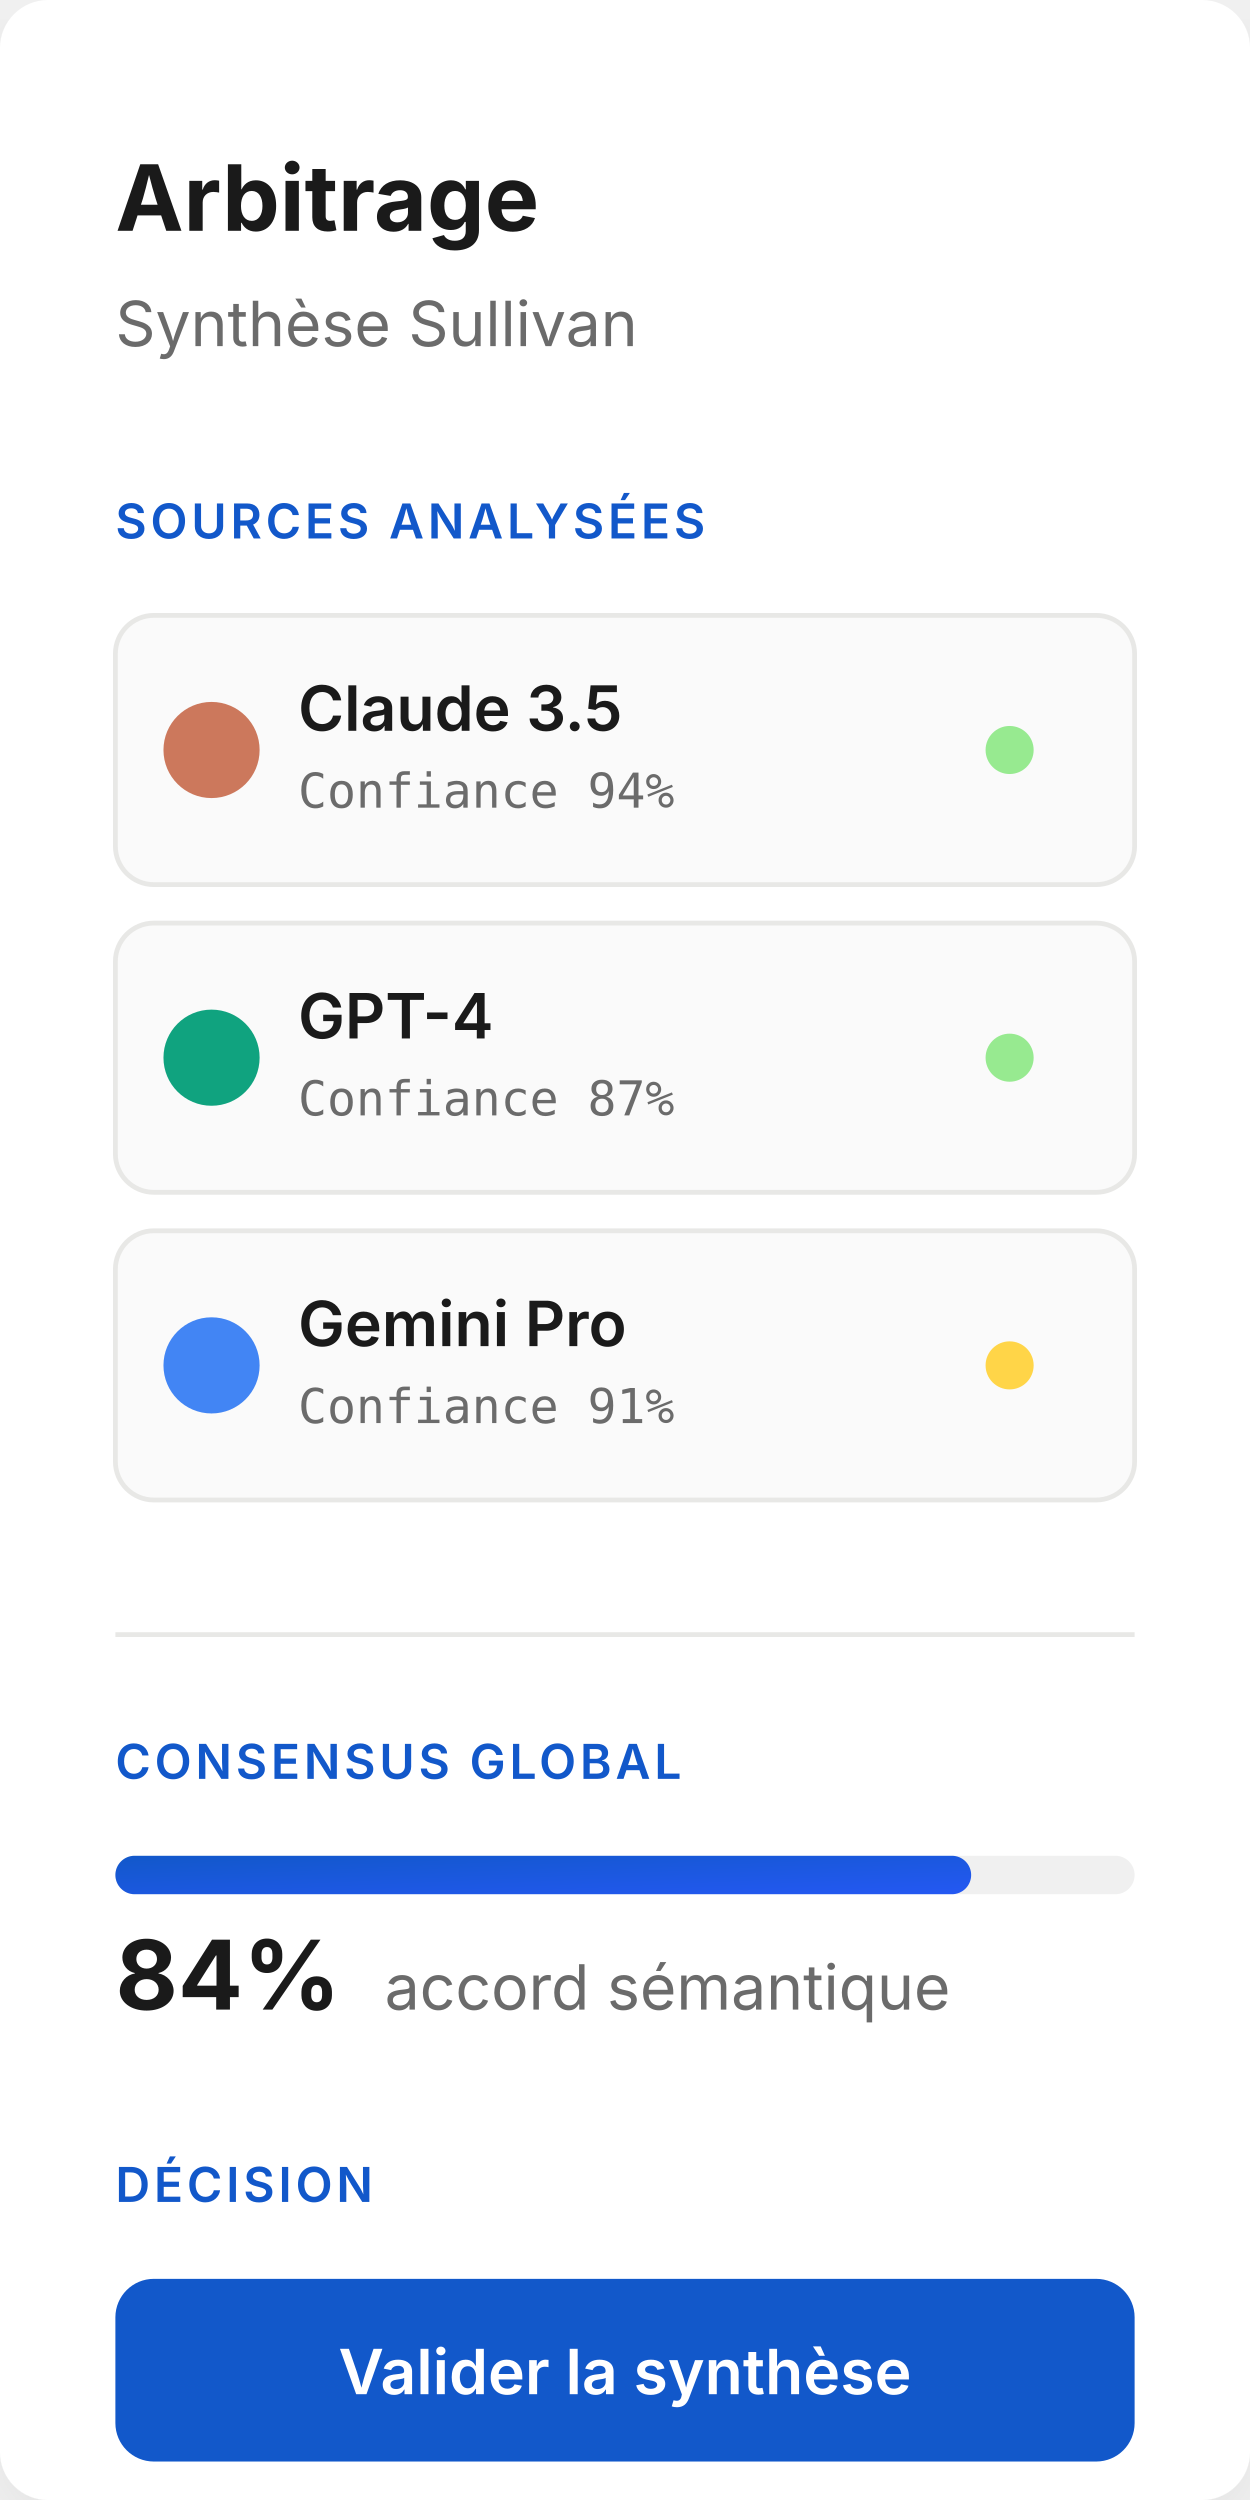
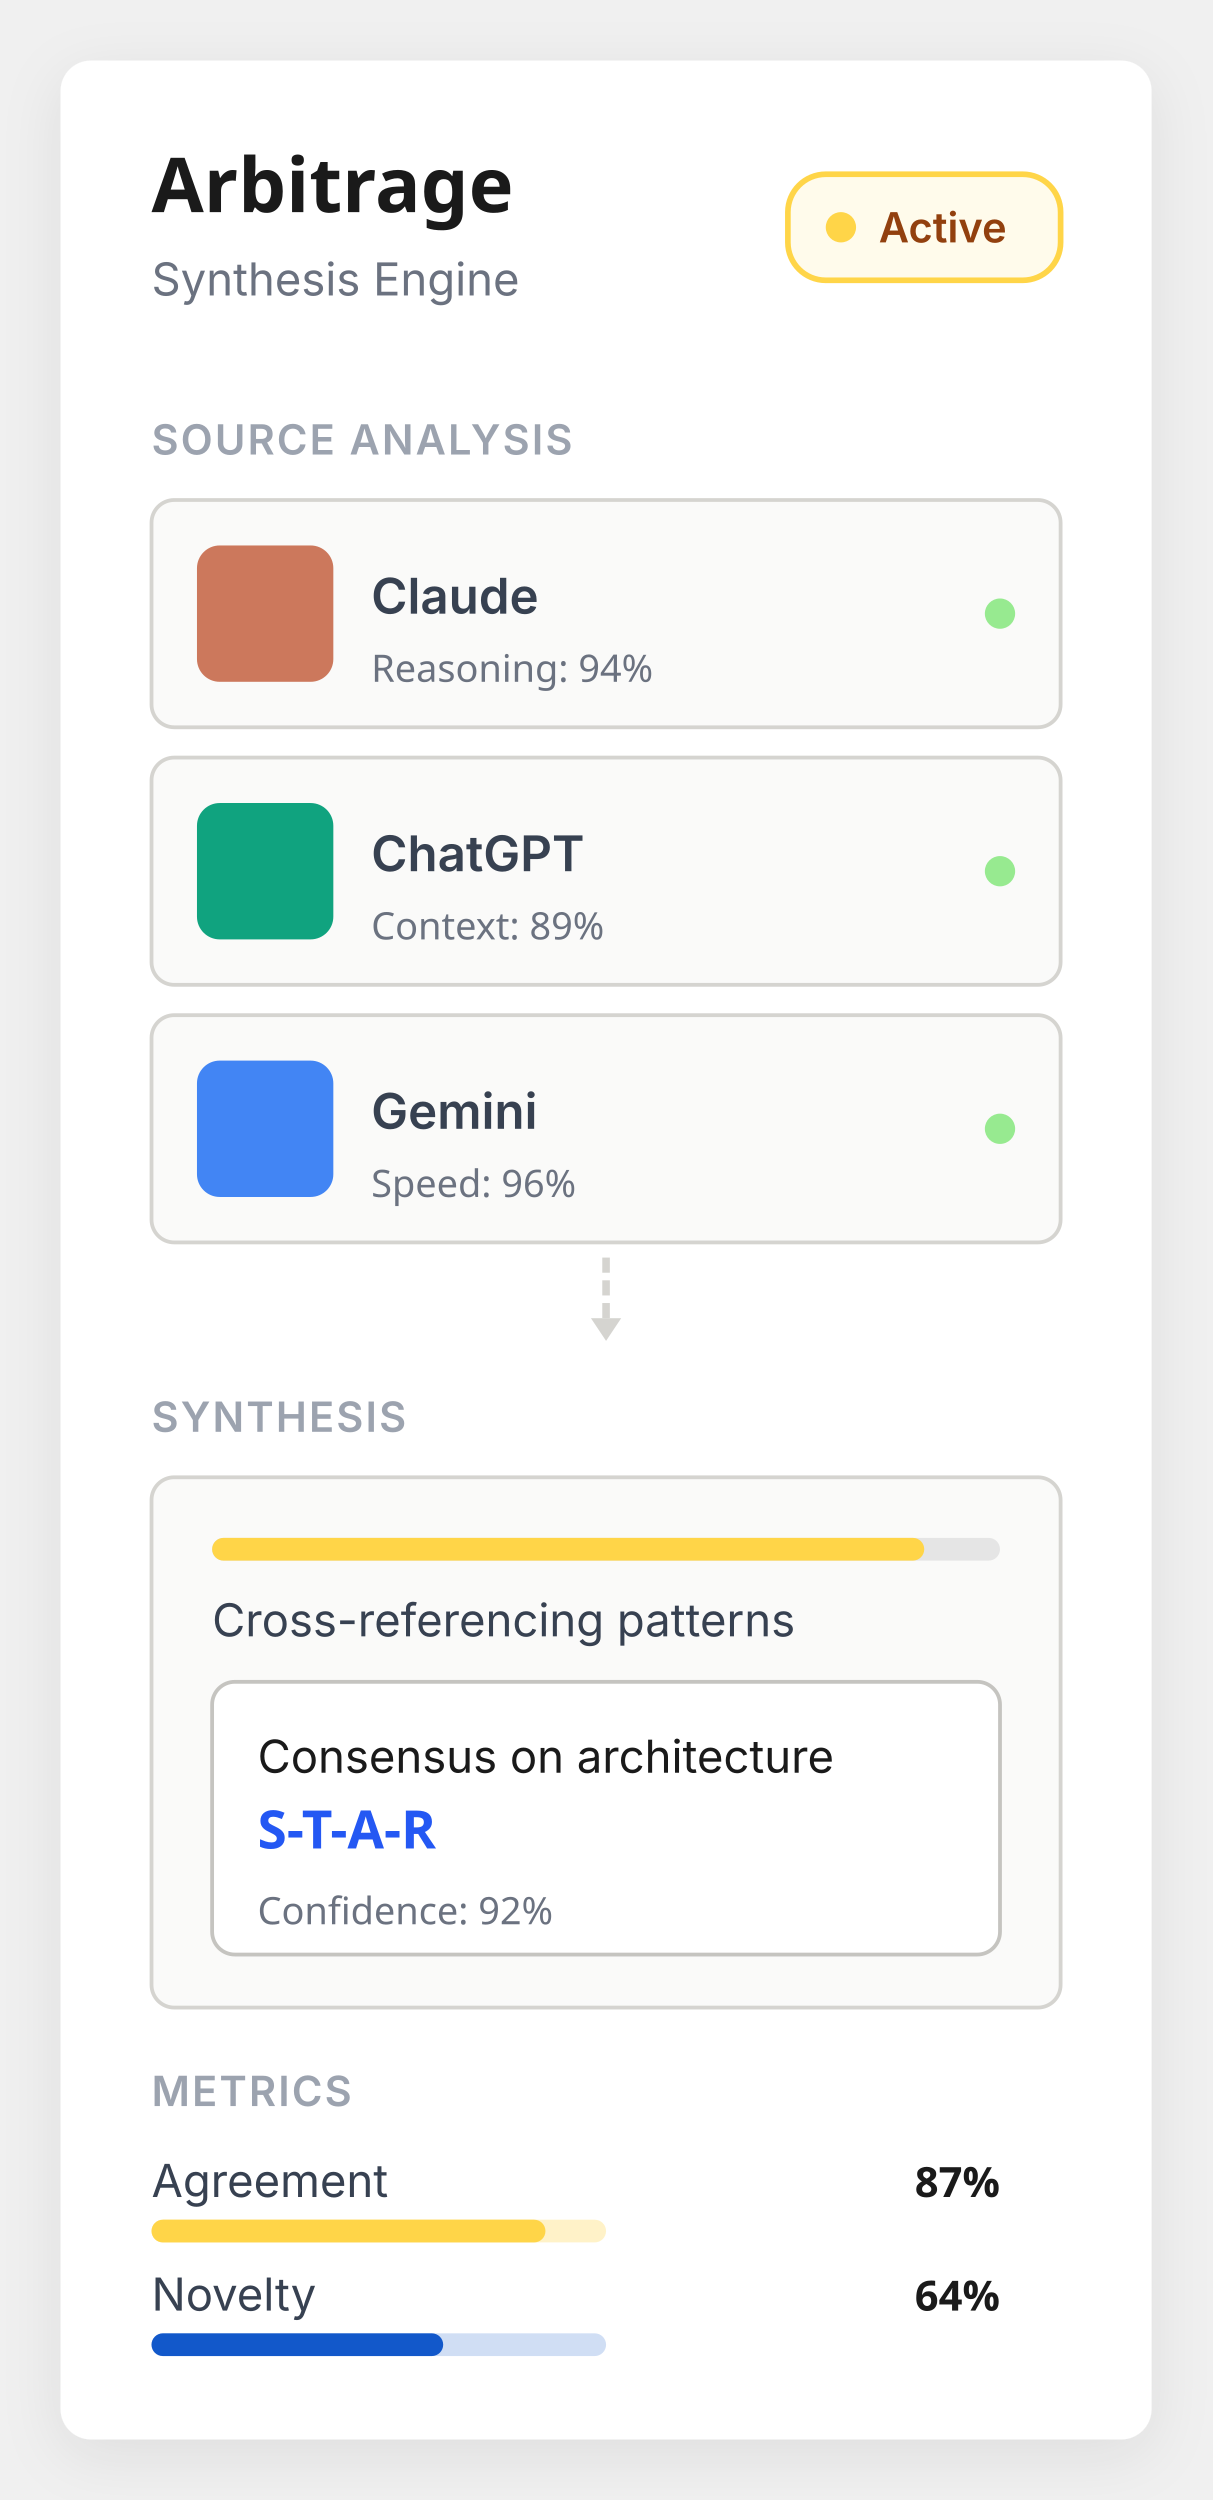
- <svg xmlns="http://www.w3.org/2000/svg" viewBox="0 0 260 520">
+ <svg xmlns="http://www.w3.org/2000/svg" viewBox="0 0 320 660">
  <defs>
-     <filter id="card-shadow" x="-50%" y="-50%" width="200%" height="200%">
+     <filter id="shadow" x="-20%" y="-20%" width="140%" height="140%">
      <feDropShadow dx="0" dy="4" stdDeviation="8" flood-opacity="0.08" />
    </filter>
-     <linearGradient id="accent-gradient" x1="0%" y1="0%" x2="100%" y2="100%">
-       <stop offset="0%" style="stop-color:#1258ca;stop-opacity:1" />
-       <stop offset="100%" style="stop-color:#2458f3;stop-opacity:1" />
-     </linearGradient>
  </defs>
-   <g id="component_root">
-     <rect x="0" y="0" width="260" height="520" rx="10" fill="#ffffff" filter="url(#card-shadow)" />
-     <text x="24" y="48" font-family="Plus Jakarta Sans, Inter, sans-serif" font-size="19" font-weight="700" fill="#1a1a1a">Arbitrage</text>
-     <text x="24" y="72" font-family="Inter, system-ui, sans-serif" font-size="13" fill="#6b6b6b">Synthèse Sullivan</text>
-     <text x="24" y="112" font-family="Inter, system-ui, sans-serif" font-size="10" font-weight="600" fill="#1258ca" letter-spacing="0.8">SOURCES ANALYSÉES</text>
-     <g transform="translate(24, 128)">
-       <rect x="0" y="0" width="212" height="56" rx="8" fill="#fafafa" stroke="#e8e8e6" stroke-width="1" />
-       <circle cx="20" cy="28" r="10" fill="#cc785c" />
-       <text x="38" y="24" font-family="Inter, system-ui, sans-serif" font-size="13" font-weight="600" fill="#1a1a1a">Claude 3.5</text>
-       <text x="38" y="40" font-family="Roboto Mono, monospace" font-size="10" fill="#6b6b6b">Confiance 94%</text>
-       <circle cx="186" cy="28" r="5" fill="#97ea90" />
-     </g>
-     <g transform="translate(24, 192)">
-       <rect x="0" y="0" width="212" height="56" rx="8" fill="#fafafa" stroke="#e8e8e6" stroke-width="1" />
-       <circle cx="20" cy="28" r="10" fill="#10a37f" />
-       <text x="38" y="24" font-family="Inter, system-ui, sans-serif" font-size="13" font-weight="600" fill="#1a1a1a">GPT-4</text>
-       <text x="38" y="40" font-family="Roboto Mono, monospace" font-size="10" fill="#6b6b6b">Confiance 87%</text>
-       <circle cx="186" cy="28" r="5" fill="#97ea90" />
-     </g>
-     <g transform="translate(24, 256)">
-       <rect x="0" y="0" width="212" height="56" rx="8" fill="#fafafa" stroke="#e8e8e6" stroke-width="1" />
-       <circle cx="20" cy="28" r="10" fill="#4285f4" />
-       <text x="38" y="24" font-family="Inter, system-ui, sans-serif" font-size="13" font-weight="600" fill="#1a1a1a">Gemini Pro</text>
-       <text x="38" y="40" font-family="Roboto Mono, monospace" font-size="10" fill="#6b6b6b">Confiance 91%</text>
-       <circle cx="186" cy="28" r="5" fill="#ffd548" />
-     </g>
-     <line x1="24" y1="340" x2="236" y2="340" stroke="#e8e8e6" stroke-width="1" />
-     <text x="24" y="370" font-family="Inter, system-ui, sans-serif" font-size="10" font-weight="600" fill="#1258ca" letter-spacing="0.8">CONSENSUS GLOBAL</text>
-     <g transform="translate(24, 386)">
-       <rect x="0" y="0" width="212" height="8" rx="4" fill="#f0f0f0" />
-       <rect x="0" y="0" width="178" height="8" rx="4" fill="url(#accent-gradient)" />
-       <text x="0" y="32" font-family="Plus Jakarta Sans, Inter, sans-serif" font-size="20" font-weight="700" fill="#1a1a1a">84%</text>
-       <text x="56" y="32" font-family="Inter, system-ui, sans-serif" font-size="13" fill="#6b6b6b">accord sémantique</text>
-     </g>
-     <text x="24" y="458" font-family="Inter, system-ui, sans-serif" font-size="10" font-weight="600" fill="#1258ca" letter-spacing="0.8">DÉCISION</text>
-     <g transform="translate(24, 474)">
-       <rect x="0" y="0" width="212" height="38" rx="8" fill="#1258ca" />
-       <text x="106" y="24" font-family="Inter, system-ui, sans-serif" font-size="13" font-weight="600" fill="#ffffff" text-anchor="middle">Valider la synthèse</text>
-     </g>
-   </g>
+   <rect x="16" y="16" width="288" height="628" rx="8" fill="#ffffff" filter="url(#shadow)" />
+   <text x="40" y="56" font-family="Plus Jakarta Sans, sans-serif" font-size="20" font-weight="700" fill="#1a1a1a">Arbitrage</text>
+   <text x="40" y="78" font-family="Inter, sans-serif" font-size="12" fill="#6b7280">Synthesis Engine</text>
+   <rect x="208" y="46" width="72" height="28" rx="10" fill="#fffbeb" stroke="#ffd548" stroke-width="1.5" />
+   <circle cx="222" cy="60" r="4" fill="#ffd548" />
+   <text x="232" y="64" font-family="Inter, sans-serif" font-size="11" font-weight="600" fill="#92400e">Active</text>
+   <text x="40" y="120" font-family="Inter, sans-serif" font-size="11" font-weight="600" fill="#9ca3af" letter-spacing="0.05em">SOURCE ANALYSIS</text>
+   <rect x="40" y="132" width="240" height="60" rx="6" fill="#fafaf9" stroke="#d5d4d0" stroke-width="1" />
+   <rect x="52" y="144" width="36" height="36" rx="6" fill="#cc785c" />
+   <text x="98" y="162" font-family="Inter, sans-serif" font-size="13" font-weight="600" fill="#374151">Claude</text>
+   <text x="98" y="180" font-family="Roboto Mono, sans-serif" font-size="10" fill="#6b7280">Reasoning: 94%</text>
+   <circle cx="264" cy="162" r="4" fill="#97ea90" />
+   <rect x="40" y="200" width="240" height="60" rx="6" fill="#fafaf9" stroke="#d5d4d0" stroke-width="1" />
+   <rect x="52" y="212" width="36" height="36" rx="6" fill="#10a37f" />
+   <text x="98" y="230" font-family="Inter, sans-serif" font-size="13" font-weight="600" fill="#374151">ChatGPT</text>
+   <text x="98" y="248" font-family="Roboto Mono, sans-serif" font-size="10" fill="#6b7280">Context: 89%</text>
+   <circle cx="264" cy="230" r="4" fill="#97ea90" />
+   <rect x="40" y="268" width="240" height="60" rx="6" fill="#fafaf9" stroke="#d5d4d0" stroke-width="1" />
+   <rect x="52" y="280" width="36" height="36" rx="6" fill="#4285f4" />
+   <text x="98" y="298" font-family="Inter, sans-serif" font-size="13" font-weight="600" fill="#374151">Gemini</text>
+   <text x="98" y="316" font-family="Roboto Mono, sans-serif" font-size="10" fill="#6b7280">Speed: 96%</text>
+   <circle cx="264" cy="298" r="4" fill="#97ea90" />
+   <path d="M 160 332 L 160 348" stroke="#d5d4d0" stroke-width="2" stroke-dasharray="4 2" />
+   <polygon points="160,354 156,348 164,348" fill="#d5d4d0" />
+   <text x="40" y="378" font-family="Inter, sans-serif" font-size="11" font-weight="600" fill="#9ca3af" letter-spacing="0.05em">SYNTHESIS</text>
+   <rect x="40" y="390" width="240" height="140" rx="6" fill="#fafaf9" stroke="#d5d4d0" stroke-width="1" />
+   <rect x="56" y="406" width="208" height="6" rx="3" fill="#e5e5e5" />
+   <rect x="56" y="406" width="188" height="6" rx="3" fill="#ffd548" />
+   <text x="56" y="432" font-family="Inter, sans-serif" font-size="12" fill="#374151">Cross-referencing patterns</text>
+   <rect x="56" y="444" width="208" height="72" rx="6" fill="#ffffff" stroke="#c5c4c0" stroke-width="1" />
+   <text x="68" y="468" font-family="Inter, sans-serif" font-size="12" fill="#1a1a1a">Consensus on architecture</text>
+   <text x="68" y="488" font-family="Plus Jakarta Sans, sans-serif" font-size="14" font-weight="700" fill="#2458f3">S-T-A-R</text>
+   <text x="68" y="508" font-family="Roboto Mono, sans-serif" font-size="10" fill="#6b7280">Confidence: 92%</text>
+   <text x="40" y="556" font-family="Inter, sans-serif" font-size="11" font-weight="600" fill="#9ca3af" letter-spacing="0.05em">METRICS</text>
+   <text x="40" y="580" font-family="Inter, sans-serif" font-size="12" fill="#374151">Agreement</text>
+   <text x="264" y="580" font-family="Roboto Mono, sans-serif" font-size="11" font-weight="600" fill="#1a1a1a" text-anchor="end">87%</text>
+   <rect x="40" y="586" width="120" height="6" rx="3" fill="#ffd548" opacity="0.3" />
+   <rect x="40" y="586" width="104" height="6" rx="3" fill="#ffd548" />
+   <text x="40" y="610" font-family="Inter, sans-serif" font-size="12" fill="#374151">Novelty</text>
+   <text x="264" y="610" font-family="Roboto Mono, sans-serif" font-size="11" font-weight="600" fill="#1a1a1a" text-anchor="end">64%</text>
+   <rect x="40" y="616" width="120" height="6" rx="3" fill="#1258ca" opacity="0.2" />
+   <rect x="40" y="616" width="77" height="6" rx="3" fill="#1258ca" />
</svg>
